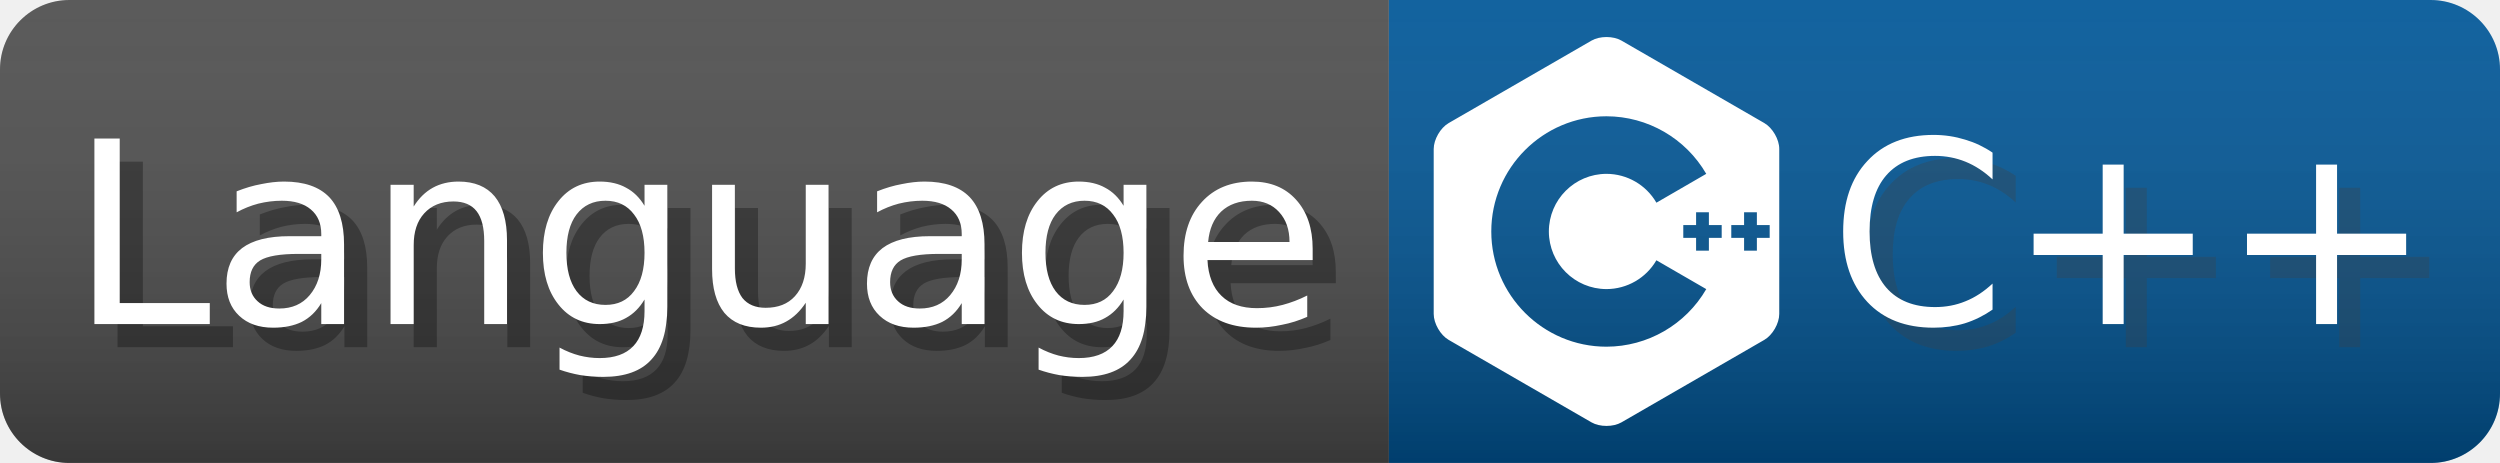
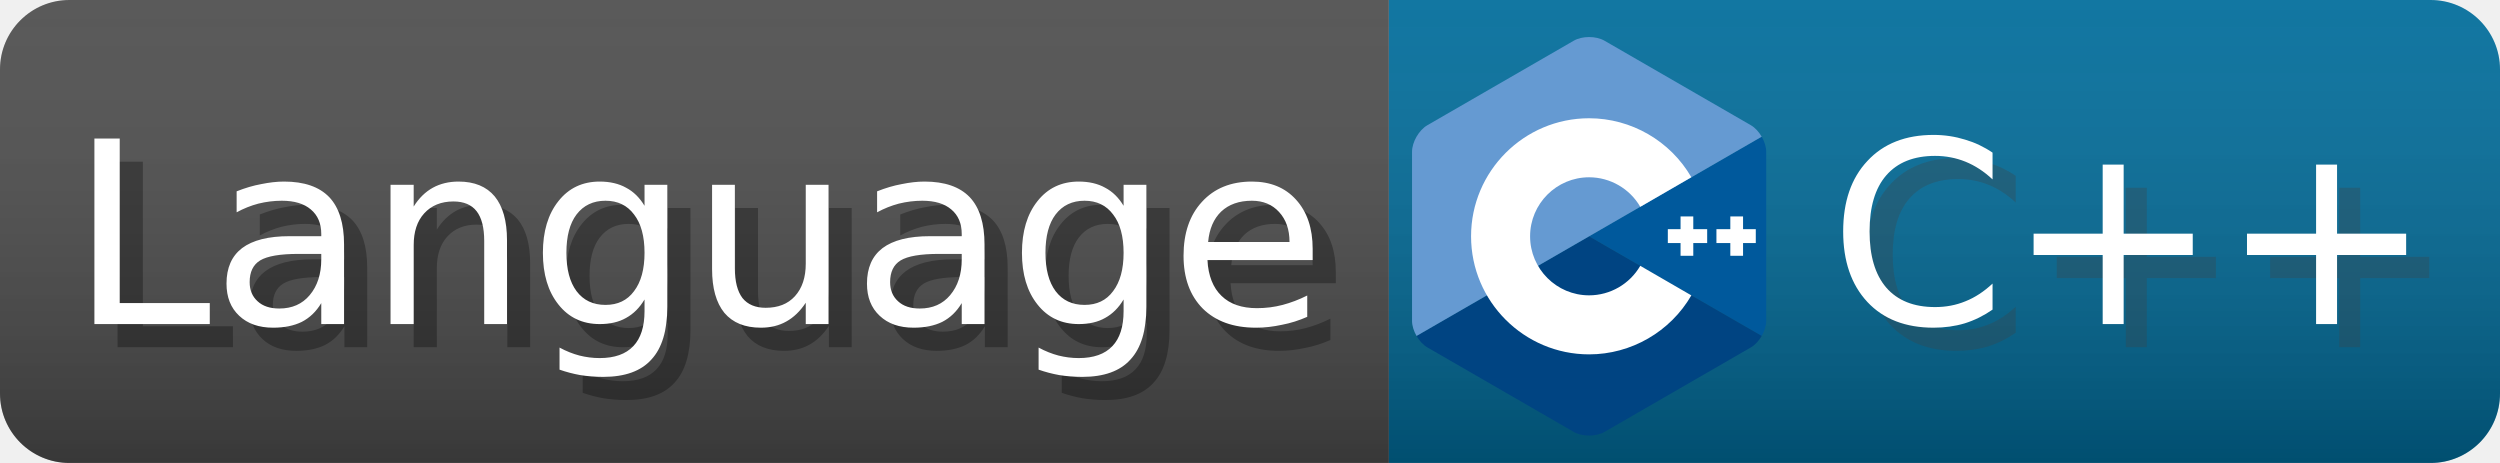
<svg xmlns="http://www.w3.org/2000/svg" width="108" height="20">
  <linearGradient id="gradient" x2="0" y2="100%">
-     <stop offset="0" stop-color="#bbb" stop-opacity=".1" />
+     <stop offset="0" stop-color="#B0B0B0" stop-opacity=".1" />
    <stop offset="1" stop-opacity=".3" />
  </linearGradient>
  <clipPath id="clippath">
    <rect id="rect_clip" width="108" height="20" rx="3" fill="#ffffff" />
  </clipPath>
  <g clip-path="url(#clippath)">
    <rect id="rect_left" width="60" height="20" fill="#505050" />
-     <rect id="rect_right" x="60" width="48" height="20" fill="#00599C" />
+     <rect id="rect_right" x="60" width="48" height="20" fill="#0070A0" />
    <rect id="rect_gradient" width="108" height="20" fill="url(#gradient)" />
  </g>
  <g id="texts" fill="#FFFFFF" text-anchor="start" font-family="Verdana,Geneva,DejaVu Sans,sans-serif" text-rendering="geometricPrecision" font-size="11">
    <text id="text_left_shadow" x="4.0" y="15.0" fill="#010101" fill-opacity=".3">Language</text>
    <text id="text_left" x="3.0" y="14.0" fill="#FFFFFF">Language</text>
    <text id="text_right_shadow" x="80" y="15" fill="#404040" fill-opacity=".3">C++</text>
    <text id="text_right" x="79" y="14" fill="#FFFFFF">C++</text>
  </g>
-   <g id="cpp_logo" transform="matrix(0.7,0,0,0.7,61,1.6)" style="fill:#FFFFFF">
-     <path d="M22.394 6c-.167-.29-.398-.543-.652-.69L12.926.22c-.509-.294-1.34-.294-1.848 0L2.26 5.31c-.508.293-.923 1.013-.923 1.6v10.18c0 .294.104.62.271.91.167.29.398.543.652.69l8.816 5.09c.508.293 1.34.293 1.848 0l8.816-5.09c.254-.147.485-.4.652-.69.167-.29.27-.616.27-.91V6.91c.003-.294-.1-.62-.268-.91zM12 19.11c-3.92 0-7.109-3.19-7.109-7.11 0-3.92 3.19-7.11 7.11-7.11a7.133 7.133 0 016.156 3.553l-3.076 1.78a3.567 3.567 0 00-3.08-1.78A3.56 3.56 0 008.444 12 3.56 3.56 0 0012 15.555a3.57 3.57 0 003.08-1.778l3.078 1.78A7.135 7.135 0 0112 19.11zm7.11-6.715h-.79v.79h-.79v-.79h-.79v-.79h.79v-.79h.79v.79h.79zm2.962 0h-.79v.79h-.79v-.79h-.79v-.79h.79v-.79h.79v.79h.79z" />
+   <g id="cpp_logo" transform="matrix(0.05,0,0,0.05,61,1.6)">
+     <path fill="#00599C" d="M 302.107,258.262 c 2.401-4.159,3.893-8.845,3.893-13.053         V 99.14         c 0 -4.208 -1.49 -8.893 -3.892 -13.052         L 153,172.175         L 302.107,258.262 z" />
+     <path fill="#004482" d="M 166.25,341.193         l 126.5-73.034         c 3.644-2.104,6.956-5.737,9.357-9.897         L 153,172.175         L 3.893,258.263         c 2.401,4.159,5.714,7.793,9.357,9.896         l 126.5,73.034         C 147.037,345.401,158.963,345.401,166.25,341.193 z" />
+     <path fill="#659AD2" d="M 302.108, 86.087         c -2.402, -4.16, -5.715, -7.793, -9.358, -9.897         L 166.25, 3.156         c -7.287, -4.208, -19.213, -4.208, -26.5, 0         L 13.25, 76.19         C 5.962, 80.397, 0, 90.725, 0, 99.14         v 146.069         c 0, 4.208, 1.491, 8.894, 3.893, 13.053         L 153, 172.175         L 302.108, 86.087 z" />
+     <path fill="#FFFFFF" d="M 153,274.175         c -56.243,0-102-45.757-102-102         s 45.757-102,102-102         c 36.292,0,70.139,19.53,88.331,50.968         l -44.143,25.544         c -9.105-15.736-26.038-25.512-44.188-25.512         c -28.122,0-51,22.878-51,51         c 0,28.121,22.878,51,51,51         c 18.152,0,35.085-9.776,44.191-25.515         l 44.143,25.543         C 223.142,254.644,189.294,274.175,153,274.175 z" />
+     <path fill="#FFFFFF" d="M 255,166 243,166 243,155 232,155 232,166 221,166           221,178 232,178 232,189 243,189 243,178 255,178 z" />
+     <path fill="#FFFFFF" d="M 297,166 286,166 286,155 275,155 275,166 263,166           263,178 275,178 275,189 286,189 286,178 297,178 z" />
  </g>
</svg>
